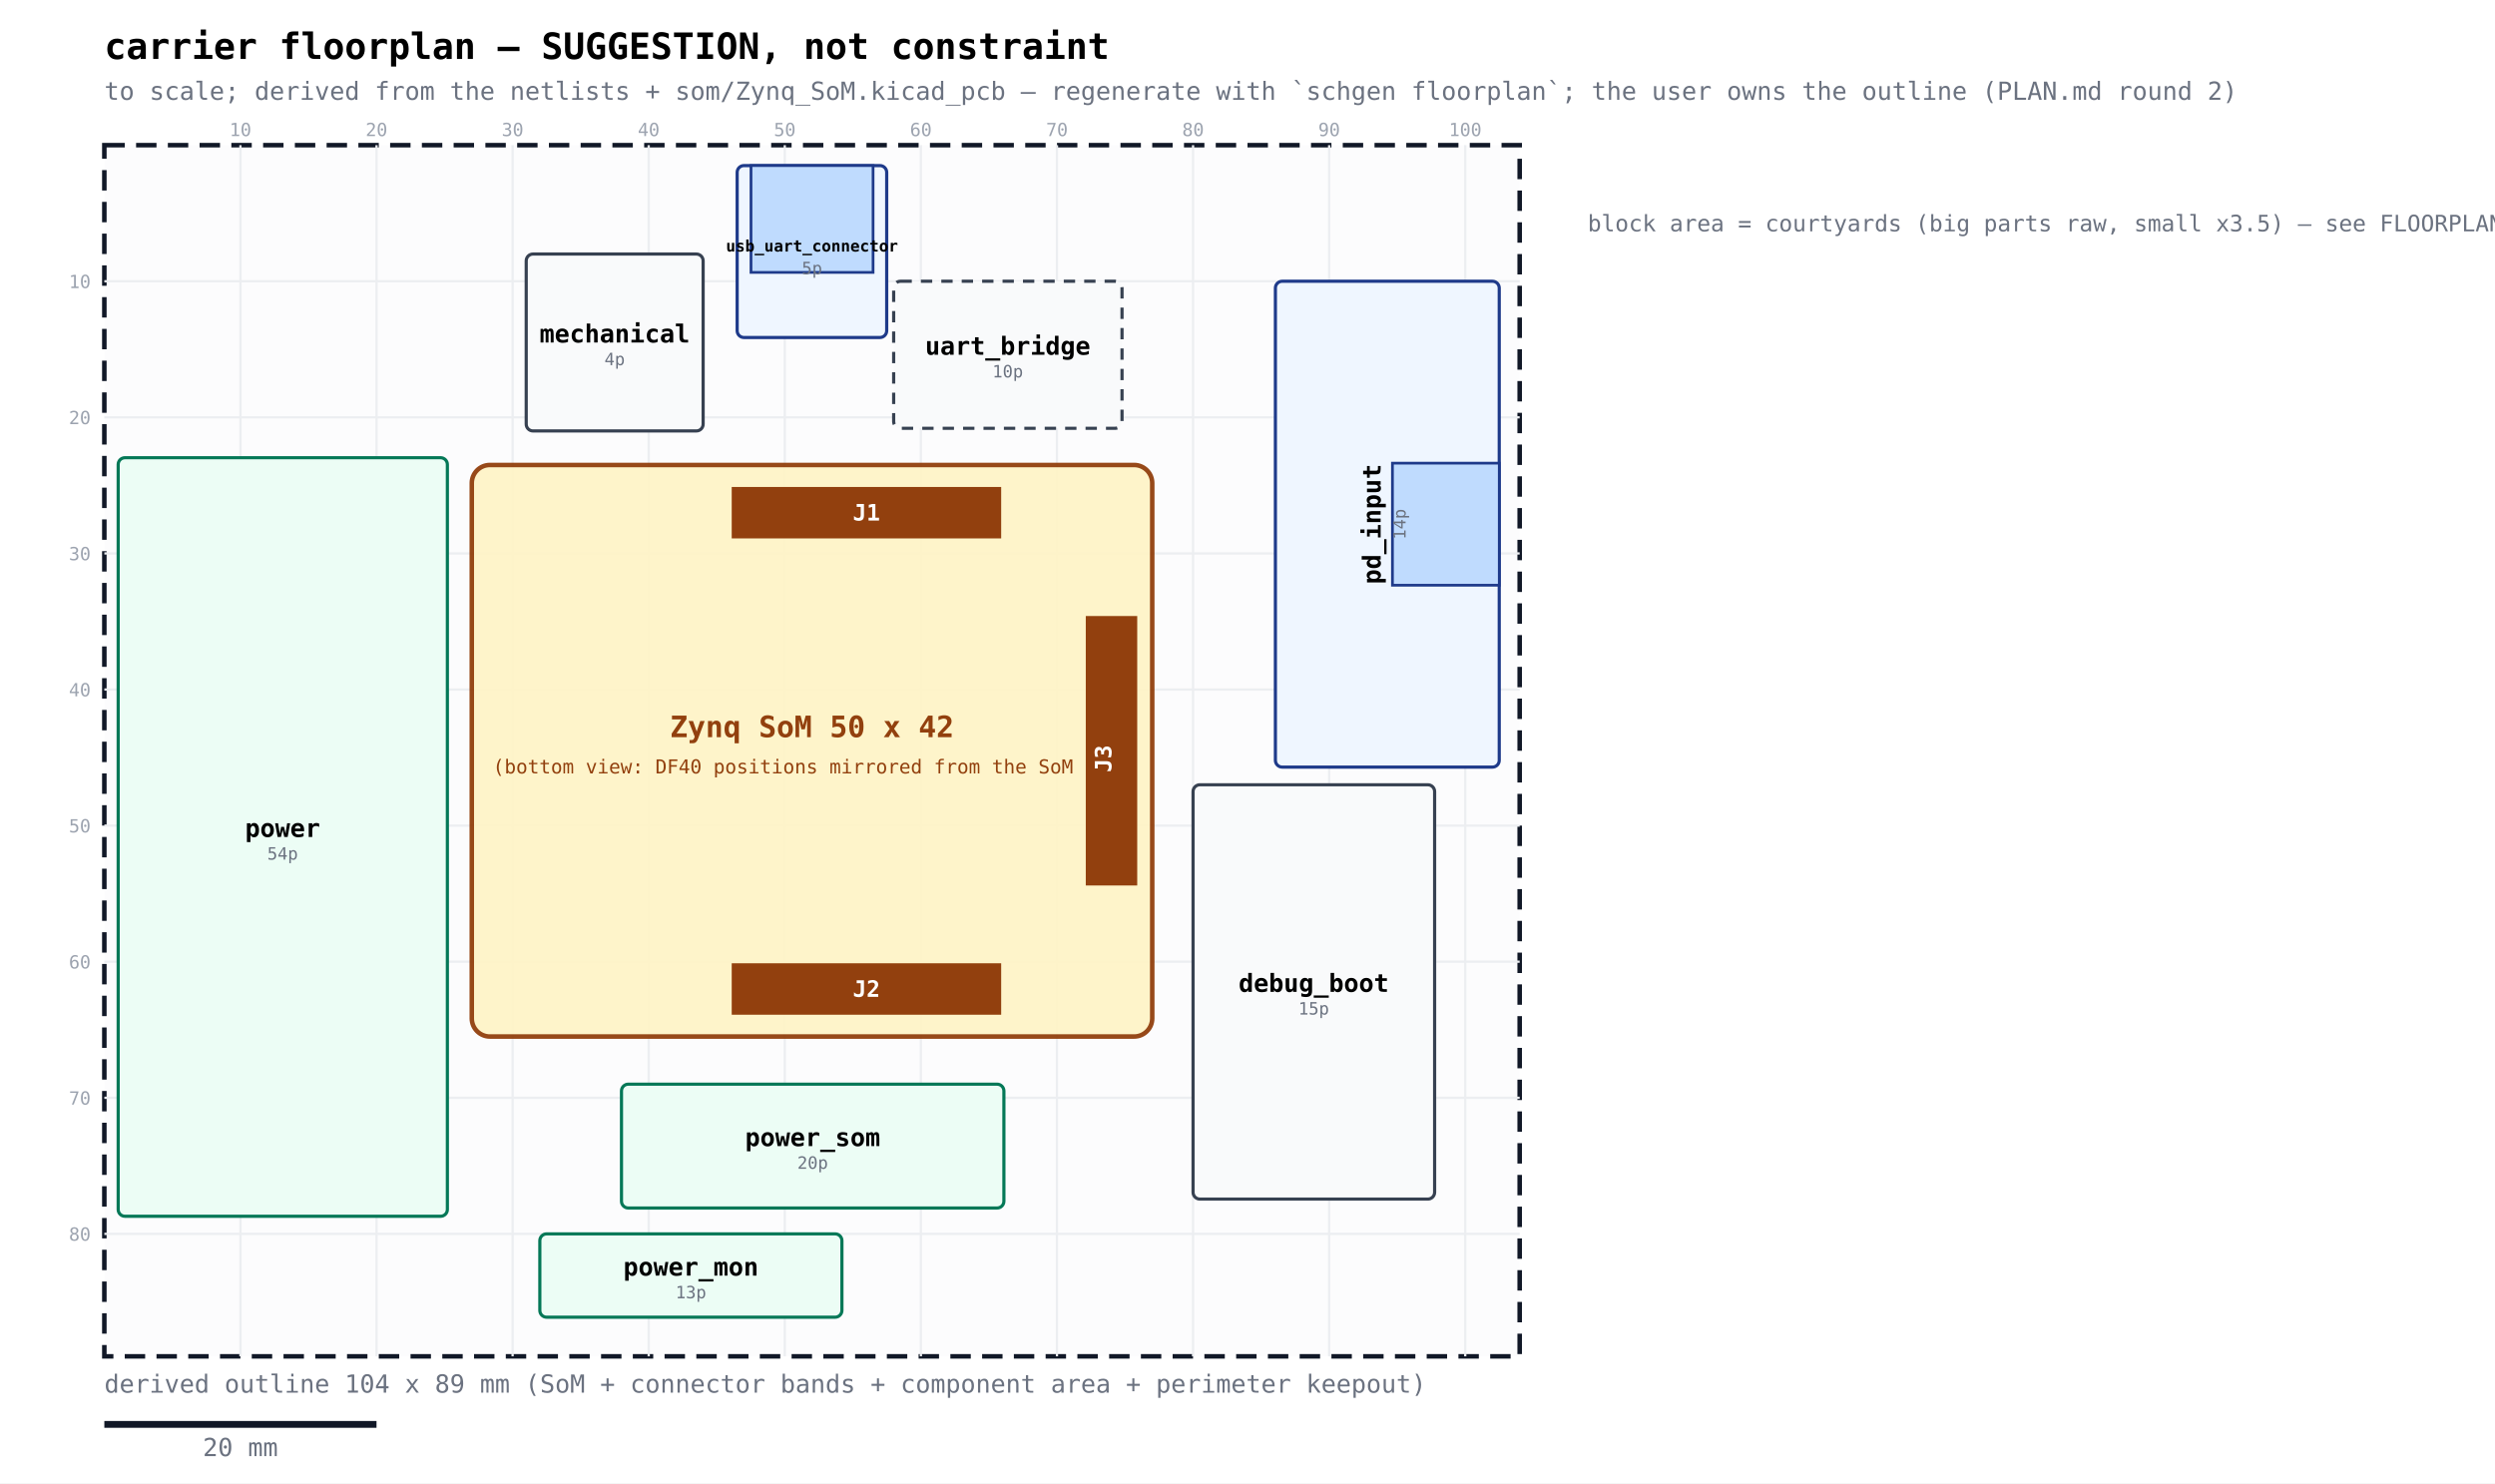
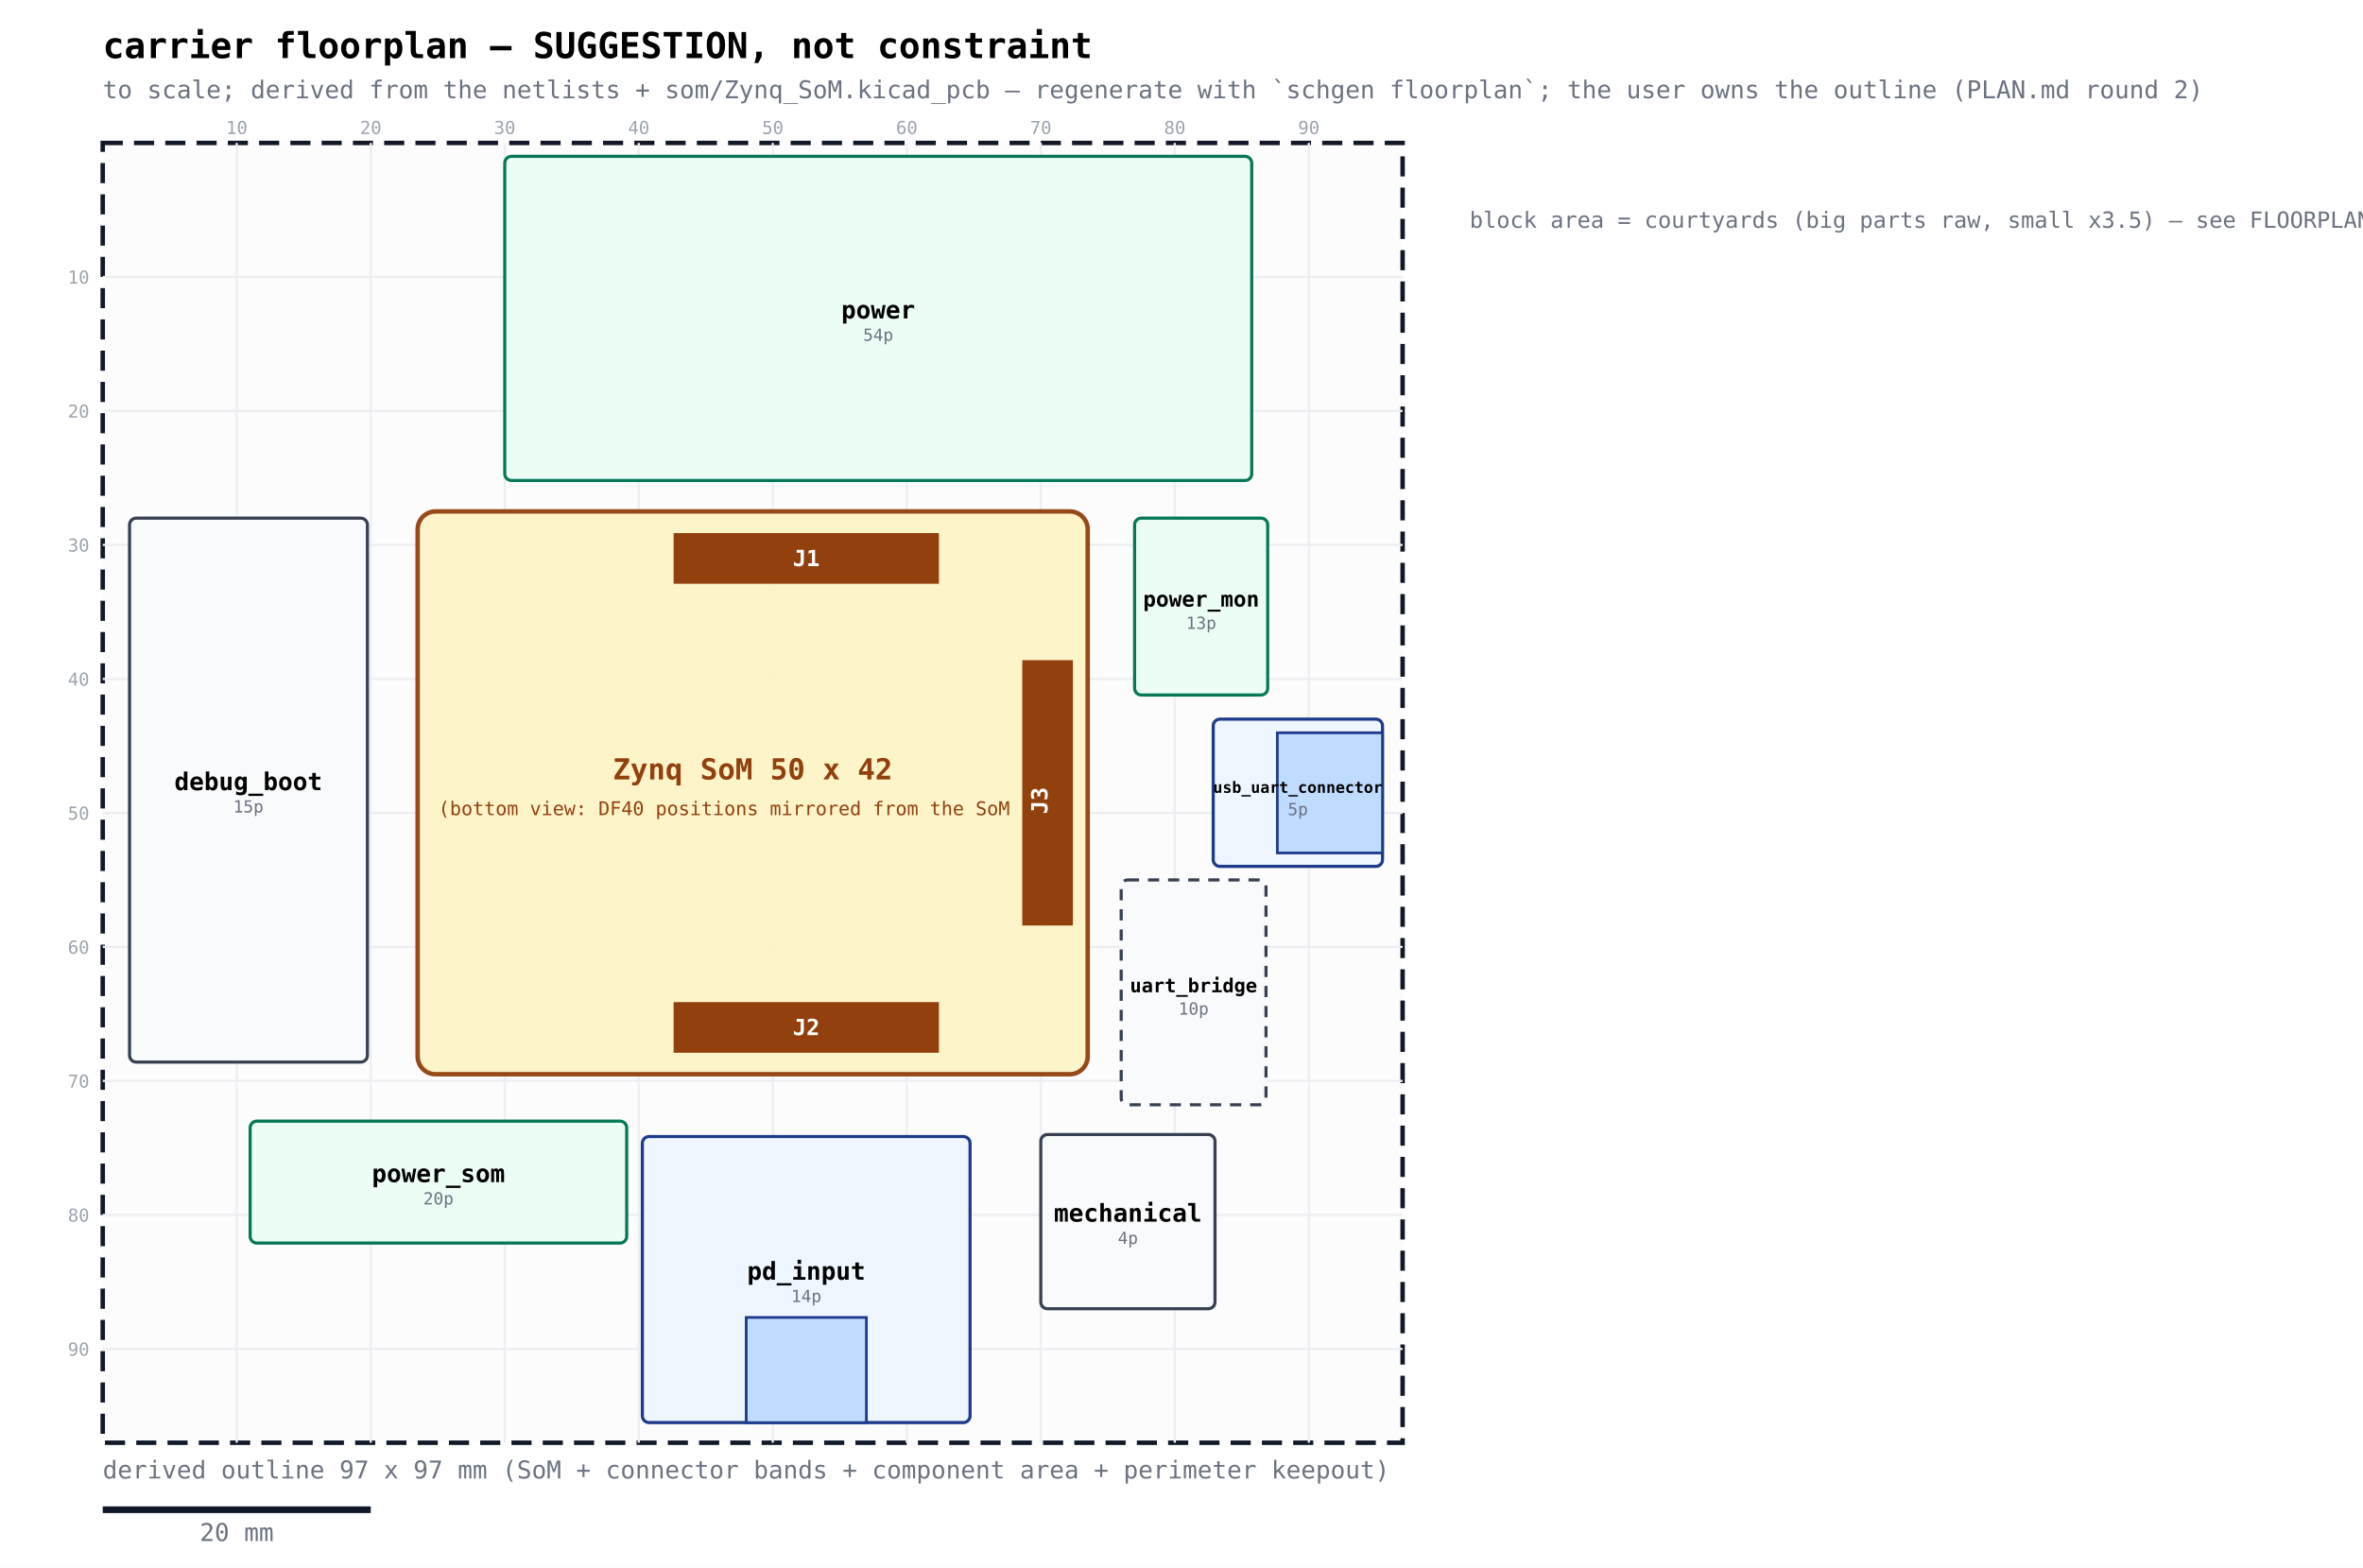
- <svg xmlns="http://www.w3.org/2000/svg" viewBox="0 0 1100 654" font-family="ui-monospace, SFMono-Regular, Menlo, monospace" font-size="11">
+ <svg xmlns="http://www.w3.org/2000/svg" viewBox="0 0 1058 702" font-family="ui-monospace, SFMono-Regular, Menlo, monospace" font-size="11">
  <defs>
    <pattern id="keepout" width="6" height="6" patternUnits="userSpaceOnUse" patternTransform="rotate(45)">
      <line x1="0" y1="0" x2="0" y2="6" stroke="#dc2626" stroke-width="1.2" />
    </pattern>
  </defs>
-   <rect width="1100" height="654" fill="white" />
+   <rect width="1058" height="702" fill="white" />
  <text x="46.0" y="26" font-size="16" font-weight="bold">carrier floorplan — SUGGESTION, not constraint</text>
  <text x="46.0" y="44" fill="#6b7280">to scale; derived from the netlists + som/Zynq_SoM.kicad_pcb — regenerate with `schgen floorplan`; the user owns the outline (PLAN.md round 2)</text>
-   <rect x="46.0" y="64.0" width="624" height="534" fill="#fcfcfd" stroke="#111827" stroke-width="2" stroke-dasharray="9,5" />
-   <line x1="106.0" y1="64.0" x2="106.0" y2="598.0" stroke="#eceef1" stroke-width="1" />
+   <rect x="46.0" y="64.0" width="582" height="582" fill="#fcfcfd" stroke="#111827" stroke-width="2" stroke-dasharray="9,5" />
+   <line x1="106.0" y1="64.0" x2="106.0" y2="646.0" stroke="#eceef1" stroke-width="1" />
  <text x="106.0" y="60.0" fill="#9ca3af" font-size="8" text-anchor="middle">10</text>
-   <line x1="166.0" y1="64.0" x2="166.0" y2="598.0" stroke="#eceef1" stroke-width="1" />
+   <line x1="166.0" y1="64.0" x2="166.0" y2="646.0" stroke="#eceef1" stroke-width="1" />
  <text x="166.0" y="60.0" fill="#9ca3af" font-size="8" text-anchor="middle">20</text>
-   <line x1="226.0" y1="64.0" x2="226.0" y2="598.0" stroke="#eceef1" stroke-width="1" />
+   <line x1="226.0" y1="64.0" x2="226.0" y2="646.0" stroke="#eceef1" stroke-width="1" />
  <text x="226.0" y="60.0" fill="#9ca3af" font-size="8" text-anchor="middle">30</text>
-   <line x1="286.0" y1="64.0" x2="286.0" y2="598.0" stroke="#eceef1" stroke-width="1" />
+   <line x1="286.0" y1="64.0" x2="286.0" y2="646.0" stroke="#eceef1" stroke-width="1" />
  <text x="286.0" y="60.0" fill="#9ca3af" font-size="8" text-anchor="middle">40</text>
-   <line x1="346.0" y1="64.0" x2="346.0" y2="598.0" stroke="#eceef1" stroke-width="1" />
+   <line x1="346.0" y1="64.0" x2="346.0" y2="646.0" stroke="#eceef1" stroke-width="1" />
  <text x="346.0" y="60.0" fill="#9ca3af" font-size="8" text-anchor="middle">50</text>
-   <line x1="406.0" y1="64.0" x2="406.0" y2="598.0" stroke="#eceef1" stroke-width="1" />
+   <line x1="406.0" y1="64.0" x2="406.0" y2="646.0" stroke="#eceef1" stroke-width="1" />
  <text x="406.0" y="60.0" fill="#9ca3af" font-size="8" text-anchor="middle">60</text>
-   <line x1="466.0" y1="64.0" x2="466.0" y2="598.0" stroke="#eceef1" stroke-width="1" />
+   <line x1="466.0" y1="64.0" x2="466.0" y2="646.0" stroke="#eceef1" stroke-width="1" />
  <text x="466.0" y="60.0" fill="#9ca3af" font-size="8" text-anchor="middle">70</text>
-   <line x1="526.0" y1="64.0" x2="526.0" y2="598.0" stroke="#eceef1" stroke-width="1" />
+   <line x1="526.0" y1="64.0" x2="526.0" y2="646.0" stroke="#eceef1" stroke-width="1" />
  <text x="526.0" y="60.0" fill="#9ca3af" font-size="8" text-anchor="middle">80</text>
-   <line x1="586.0" y1="64.0" x2="586.0" y2="598.0" stroke="#eceef1" stroke-width="1" />
+   <line x1="586.0" y1="64.0" x2="586.0" y2="646.0" stroke="#eceef1" stroke-width="1" />
  <text x="586.0" y="60.0" fill="#9ca3af" font-size="8" text-anchor="middle">90</text>
-   <line x1="646.0" y1="64.0" x2="646.0" y2="598.0" stroke="#eceef1" stroke-width="1" />
-   <text x="646.0" y="60.0" fill="#9ca3af" font-size="8" text-anchor="middle">100</text>
-   <line x1="46.0" y1="124.0" x2="670.0" y2="124.0" stroke="#eceef1" stroke-width="1" />
+   <line x1="46.0" y1="124.0" x2="628.0" y2="124.0" stroke="#eceef1" stroke-width="1" />
  <text x="40.0" y="127.0" fill="#9ca3af" font-size="8" text-anchor="end">10</text>
-   <line x1="46.0" y1="184.0" x2="670.0" y2="184.0" stroke="#eceef1" stroke-width="1" />
+   <line x1="46.0" y1="184.0" x2="628.0" y2="184.0" stroke="#eceef1" stroke-width="1" />
  <text x="40.0" y="187.0" fill="#9ca3af" font-size="8" text-anchor="end">20</text>
-   <line x1="46.0" y1="244.0" x2="670.0" y2="244.0" stroke="#eceef1" stroke-width="1" />
+   <line x1="46.0" y1="244.0" x2="628.0" y2="244.0" stroke="#eceef1" stroke-width="1" />
  <text x="40.0" y="247.0" fill="#9ca3af" font-size="8" text-anchor="end">30</text>
-   <line x1="46.0" y1="304.0" x2="670.0" y2="304.0" stroke="#eceef1" stroke-width="1" />
+   <line x1="46.0" y1="304.0" x2="628.0" y2="304.0" stroke="#eceef1" stroke-width="1" />
  <text x="40.0" y="307.0" fill="#9ca3af" font-size="8" text-anchor="end">40</text>
-   <line x1="46.0" y1="364.0" x2="670.0" y2="364.0" stroke="#eceef1" stroke-width="1" />
+   <line x1="46.0" y1="364.0" x2="628.0" y2="364.0" stroke="#eceef1" stroke-width="1" />
  <text x="40.0" y="367.0" fill="#9ca3af" font-size="8" text-anchor="end">50</text>
-   <line x1="46.0" y1="424.0" x2="670.0" y2="424.0" stroke="#eceef1" stroke-width="1" />
+   <line x1="46.0" y1="424.0" x2="628.0" y2="424.0" stroke="#eceef1" stroke-width="1" />
  <text x="40.0" y="427.0" fill="#9ca3af" font-size="8" text-anchor="end">60</text>
-   <line x1="46.0" y1="484.0" x2="670.0" y2="484.0" stroke="#eceef1" stroke-width="1" />
+   <line x1="46.0" y1="484.0" x2="628.0" y2="484.0" stroke="#eceef1" stroke-width="1" />
  <text x="40.0" y="487.0" fill="#9ca3af" font-size="8" text-anchor="end">70</text>
-   <line x1="46.0" y1="544.0" x2="670.0" y2="544.0" stroke="#eceef1" stroke-width="1" />
+   <line x1="46.0" y1="544.0" x2="628.0" y2="544.0" stroke="#eceef1" stroke-width="1" />
  <text x="40.0" y="547.0" fill="#9ca3af" font-size="8" text-anchor="end">80</text>
-   <text x="46.0" y="614.0" fill="#6b7280">derived outline 104 x 89 mm (SoM + connector bands + component area + perimeter keepout)</text>
-   <rect x="526.0" y="346.0" width="106.5" height="182.664" rx="3" fill="#f9fafb" stroke="#374151" stroke-width="1.4" />
-   <text x="579.2" y="437.3" text-anchor="middle" font-size="11.0" font-weight="bold">debug_boot</text>
-   <text x="579.2" y="447.3" text-anchor="middle" font-size="7.5" fill="#6b7280">15p</text>
-   <rect x="232.0" y="112.0" width="78" height="78" rx="3" fill="#f9fafb" stroke="#374151" stroke-width="1.4" />
-   <text x="271.0" y="151.0" text-anchor="middle" font-size="11.0" font-weight="bold">mechanical</text>
-   <text x="271.0" y="161.0" text-anchor="middle" font-size="7.5" fill="#6b7280">4p</text>
-   <rect x="562.3" y="124.0" width="98.689" height="214.209" rx="3" fill="#eff6ff" stroke="#1e3a8a" stroke-width="1.4" />
-   <rect x="613.9" y="204.2" width="47.1" height="53.82" fill="#bfdbfe" stroke="#1e3a8a" stroke-width="1.2" />
-   <text x="608.7" y="231.1" text-anchor="middle" font-size="11.0" font-weight="bold" transform="rotate(-90 608.7 231.1)">pd_input</text>
-   <text x="619.7" y="231.1" text-anchor="middle" font-size="7.5" fill="#6b7280" transform="rotate(-90 619.7 231.1)">14p</text>
-   <rect x="52.1" y="201.8" width="145.139" height="334.442" rx="3" fill="#ecfdf5" stroke="#047857" stroke-width="1.4" />
-   <text x="124.6" y="369.0" text-anchor="middle" font-size="11.0" font-weight="bold">power</text>
-   <text x="124.6" y="379.0" text-anchor="middle" font-size="7.5" fill="#6b7280">54p</text>
-   <rect x="238.0" y="544.0" width="133.188" height="36.744" rx="3" fill="#ecfdf5" stroke="#047857" stroke-width="1.4" />
-   <text x="304.6" y="562.4" text-anchor="middle" font-size="11.0" font-weight="bold">power_mon</text>
-   <text x="304.6" y="572.4" text-anchor="middle" font-size="7.5" fill="#6b7280">13p</text>
-   <rect x="274.0" y="478.0" width="168.6" height="54.6" rx="3" fill="#ecfdf5" stroke="#047857" stroke-width="1.4" />
-   <text x="358.3" y="505.3" text-anchor="middle" font-size="11.0" font-weight="bold">power_som</text>
-   <text x="358.3" y="515.3" text-anchor="middle" font-size="7.5" fill="#6b7280">20p</text>
-   <rect x="394.0" y="124.0" width="100.68" height="64.83" rx="3" fill="#f9fafb" stroke="#374151" stroke-width="1.4" stroke-dasharray="5,4" />
-   <text x="444.3" y="156.4" text-anchor="middle" font-size="11.0" font-weight="bold">uart_bridge</text>
-   <text x="444.3" y="166.4" text-anchor="middle" font-size="7.5" fill="#6b7280">10p</text>
-   <rect x="325.0" y="73.0" width="65.929" height="75.805" rx="3" fill="#eff6ff" stroke="#1e3a8a" stroke-width="1.4" />
-   <rect x="331.1" y="73.0" width="53.82" height="47.1" fill="#bfdbfe" stroke="#1e3a8a" stroke-width="1.2" />
-   <text x="358.0" y="110.9" text-anchor="middle" font-size="7.0" font-weight="bold">usb_uart_connector</text>
-   <text x="358.0" y="120.9" text-anchor="middle" font-size="7.5" fill="#6b7280">5p</text>
-   <rect x="208.0" y="205.0" width="300" height="252" rx="8" fill="#fef3c7" stroke="#92400e" stroke-width="2" opacity="0.95" />
-   <text x="358" y="325" text-anchor="middle" font-size="13" font-weight="bold" fill="#92400e">Zynq SoM 50 x 42</text>
-   <text x="358" y="341" text-anchor="middle" font-size="8.5" fill="#92400e">(bottom view: DF40 positions mirrored from the SoM PCB)</text>
-   <rect x="322.6" y="214.7" width="118.8" height="22.68" fill="#92400e" />
-   <text x="382.0" y="229.5" text-anchor="middle" font-size="10" font-weight="bold" fill="white">J1</text>
-   <rect x="322.6" y="424.7" width="118.8" height="22.68" fill="#92400e" />
-   <text x="382.0" y="439.5" text-anchor="middle" font-size="10" font-weight="bold" fill="white">J2</text>
-   <rect x="478.7" y="271.6" width="22.68" height="118.8" fill="#92400e" />
-   <text x="490.0" y="334.5" text-anchor="middle" font-size="10" font-weight="bold" fill="white" transform="rotate(-90 490.0 334.5)">J3</text>
-   <line x1="46.0" y1="628.0" x2="166.0" y2="628.0" stroke="#111827" stroke-width="3" />
-   <text x="106.0" y="642.0" text-anchor="middle" fill="#6b7280">20 mm</text>
-   <text x="700" y="102" fill="#6b7280" font-size="10">block area = courtyards (big parts raw, small x3.5) — see FLOORPLAN.md</text>
+   <line x1="46.0" y1="604.0" x2="628.0" y2="604.0" stroke="#eceef1" stroke-width="1" />
+   <text x="40.0" y="607.0" fill="#9ca3af" font-size="8" text-anchor="end">90</text>
+   <text x="46.0" y="662.0" fill="#6b7280">derived outline 97 x 97 mm (SoM + connector bands + component area + perimeter keepout)</text>
+   <rect x="58.0" y="232.0" width="106.5" height="243.564" rx="3" fill="#f9fafb" stroke="#374151" stroke-width="1.4" />
+   <text x="111.2" y="353.8" text-anchor="middle" font-size="11.0" font-weight="bold">debug_boot</text>
+   <text x="111.2" y="363.8" text-anchor="middle" font-size="7.5" fill="#6b7280">15p</text>
+   <rect x="466.0" y="508.0" width="78" height="78" rx="3" fill="#f9fafb" stroke="#374151" stroke-width="1.4" />
+   <text x="505.0" y="547.0" text-anchor="middle" font-size="11.0" font-weight="bold">mechanical</text>
+   <text x="505.0" y="557.0" text-anchor="middle" font-size="7.5" fill="#6b7280">4p</text>
+   <rect x="287.6" y="508.9" width="146.731" height="128.078" rx="3" fill="#eff6ff" stroke="#1e3a8a" stroke-width="1.4" />
+   <rect x="334.1" y="589.9" width="53.82" height="47.1" fill="#bfdbfe" stroke="#1e3a8a" stroke-width="1.2" />
+   <text x="361.0" y="573.0" text-anchor="middle" font-size="11.0" font-weight="bold">pd_input</text>
+   <text x="361.0" y="583.0" text-anchor="middle" font-size="7.5" fill="#6b7280">14p</text>
+   <rect x="226.0" y="70.0" width="334.442" height="145.139" rx="3" fill="#ecfdf5" stroke="#047857" stroke-width="1.4" />
+   <text x="393.2" y="142.6" text-anchor="middle" font-size="11.0" font-weight="bold">power</text>
+   <text x="393.2" y="152.6" text-anchor="middle" font-size="7.5" fill="#6b7280">54p</text>
+   <rect x="508.0" y="232.0" width="59.592" height="79.188" rx="3" fill="#ecfdf5" stroke="#047857" stroke-width="1.4" />
+   <text x="537.8" y="271.6" text-anchor="middle" font-size="9.6" font-weight="bold">power_mon</text>
+   <text x="537.8" y="281.6" text-anchor="middle" font-size="7.5" fill="#6b7280">13p</text>
+   <rect x="112.0" y="502.0" width="168.6" height="54.6" rx="3" fill="#ecfdf5" stroke="#047857" stroke-width="1.4" />
+   <text x="196.3" y="529.3" text-anchor="middle" font-size="11.0" font-weight="bold">power_som</text>
+   <text x="196.3" y="539.3" text-anchor="middle" font-size="7.5" fill="#6b7280">20p</text>
+   <rect x="502.0" y="394.0" width="64.83" height="100.68" rx="3" fill="#f9fafb" stroke="#374151" stroke-width="1.4" stroke-dasharray="5,4" />
+   <text x="534.4" y="444.3" text-anchor="middle" font-size="8.6" font-weight="bold">uart_bridge</text>
+   <text x="534.4" y="454.3" text-anchor="middle" font-size="7.5" fill="#6b7280">10p</text>
+   <rect x="543.2" y="322.0" width="75.805" height="65.929" rx="3" fill="#eff6ff" stroke="#1e3a8a" stroke-width="1.4" />
+   <rect x="571.9" y="328.1" width="47.1" height="53.82" fill="#bfdbfe" stroke="#1e3a8a" stroke-width="1.2" />
+   <text x="581.1" y="355.0" text-anchor="middle" font-size="7.0" font-weight="bold">usb_uart_connector</text>
+   <text x="581.1" y="365.0" text-anchor="middle" font-size="7.5" fill="#6b7280">5p</text>
+   <rect x="187.0" y="229.0" width="300" height="252" rx="8" fill="#fef3c7" stroke="#92400e" stroke-width="2" opacity="0.95" />
+   <text x="337" y="349" text-anchor="middle" font-size="13" font-weight="bold" fill="#92400e">Zynq SoM 50 x 42</text>
+   <text x="337" y="365" text-anchor="middle" font-size="8.5" fill="#92400e">(bottom view: DF40 positions mirrored from the SoM PCB)</text>
+   <rect x="301.6" y="238.7" width="118.8" height="22.68" fill="#92400e" />
+   <text x="361.0" y="253.5" text-anchor="middle" font-size="10" font-weight="bold" fill="white">J1</text>
+   <rect x="301.6" y="448.7" width="118.8" height="22.68" fill="#92400e" />
+   <text x="361.0" y="463.5" text-anchor="middle" font-size="10" font-weight="bold" fill="white">J2</text>
+   <rect x="457.7" y="295.6" width="22.68" height="118.8" fill="#92400e" />
+   <text x="469.0" y="358.5" text-anchor="middle" font-size="10" font-weight="bold" fill="white" transform="rotate(-90 469.0 358.5)">J3</text>
+   <line x1="46.0" y1="676.0" x2="166.0" y2="676.0" stroke="#111827" stroke-width="3" />
+   <text x="106.0" y="690.0" text-anchor="middle" fill="#6b7280">20 mm</text>
+   <text x="658" y="102" fill="#6b7280" font-size="10">block area = courtyards (big parts raw, small x3.5) — see FLOORPLAN.md</text>
</svg>
